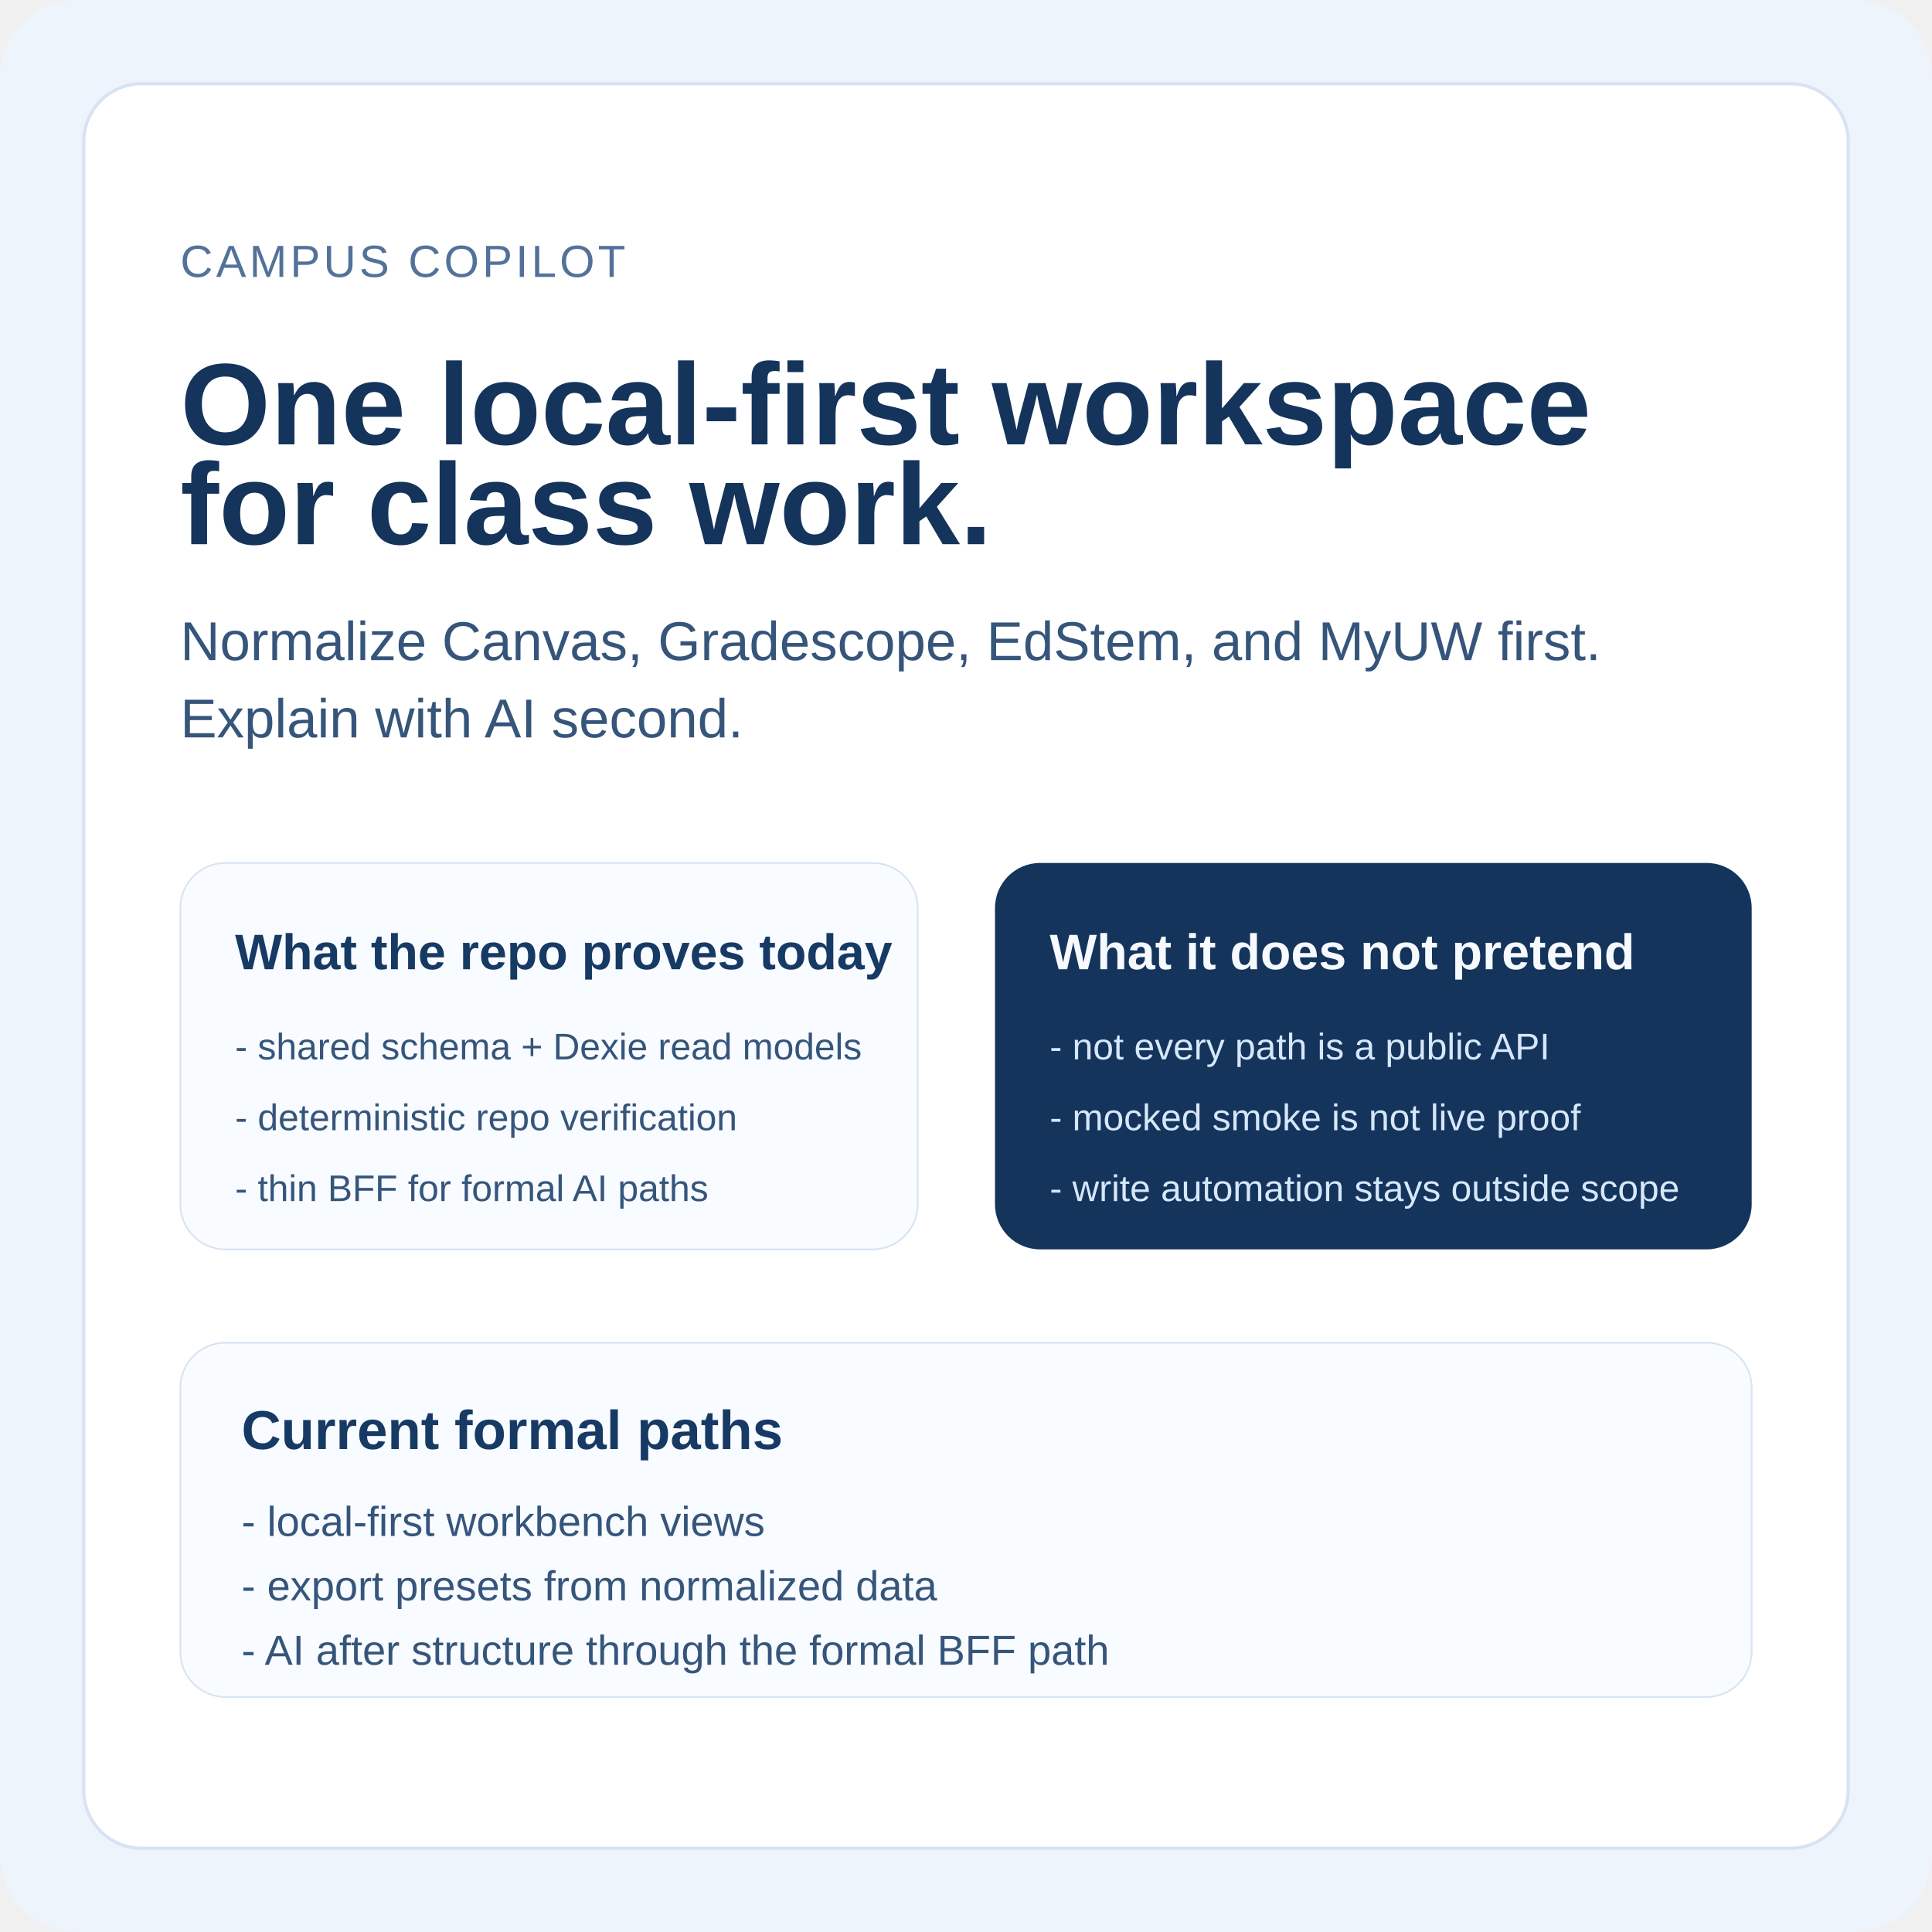
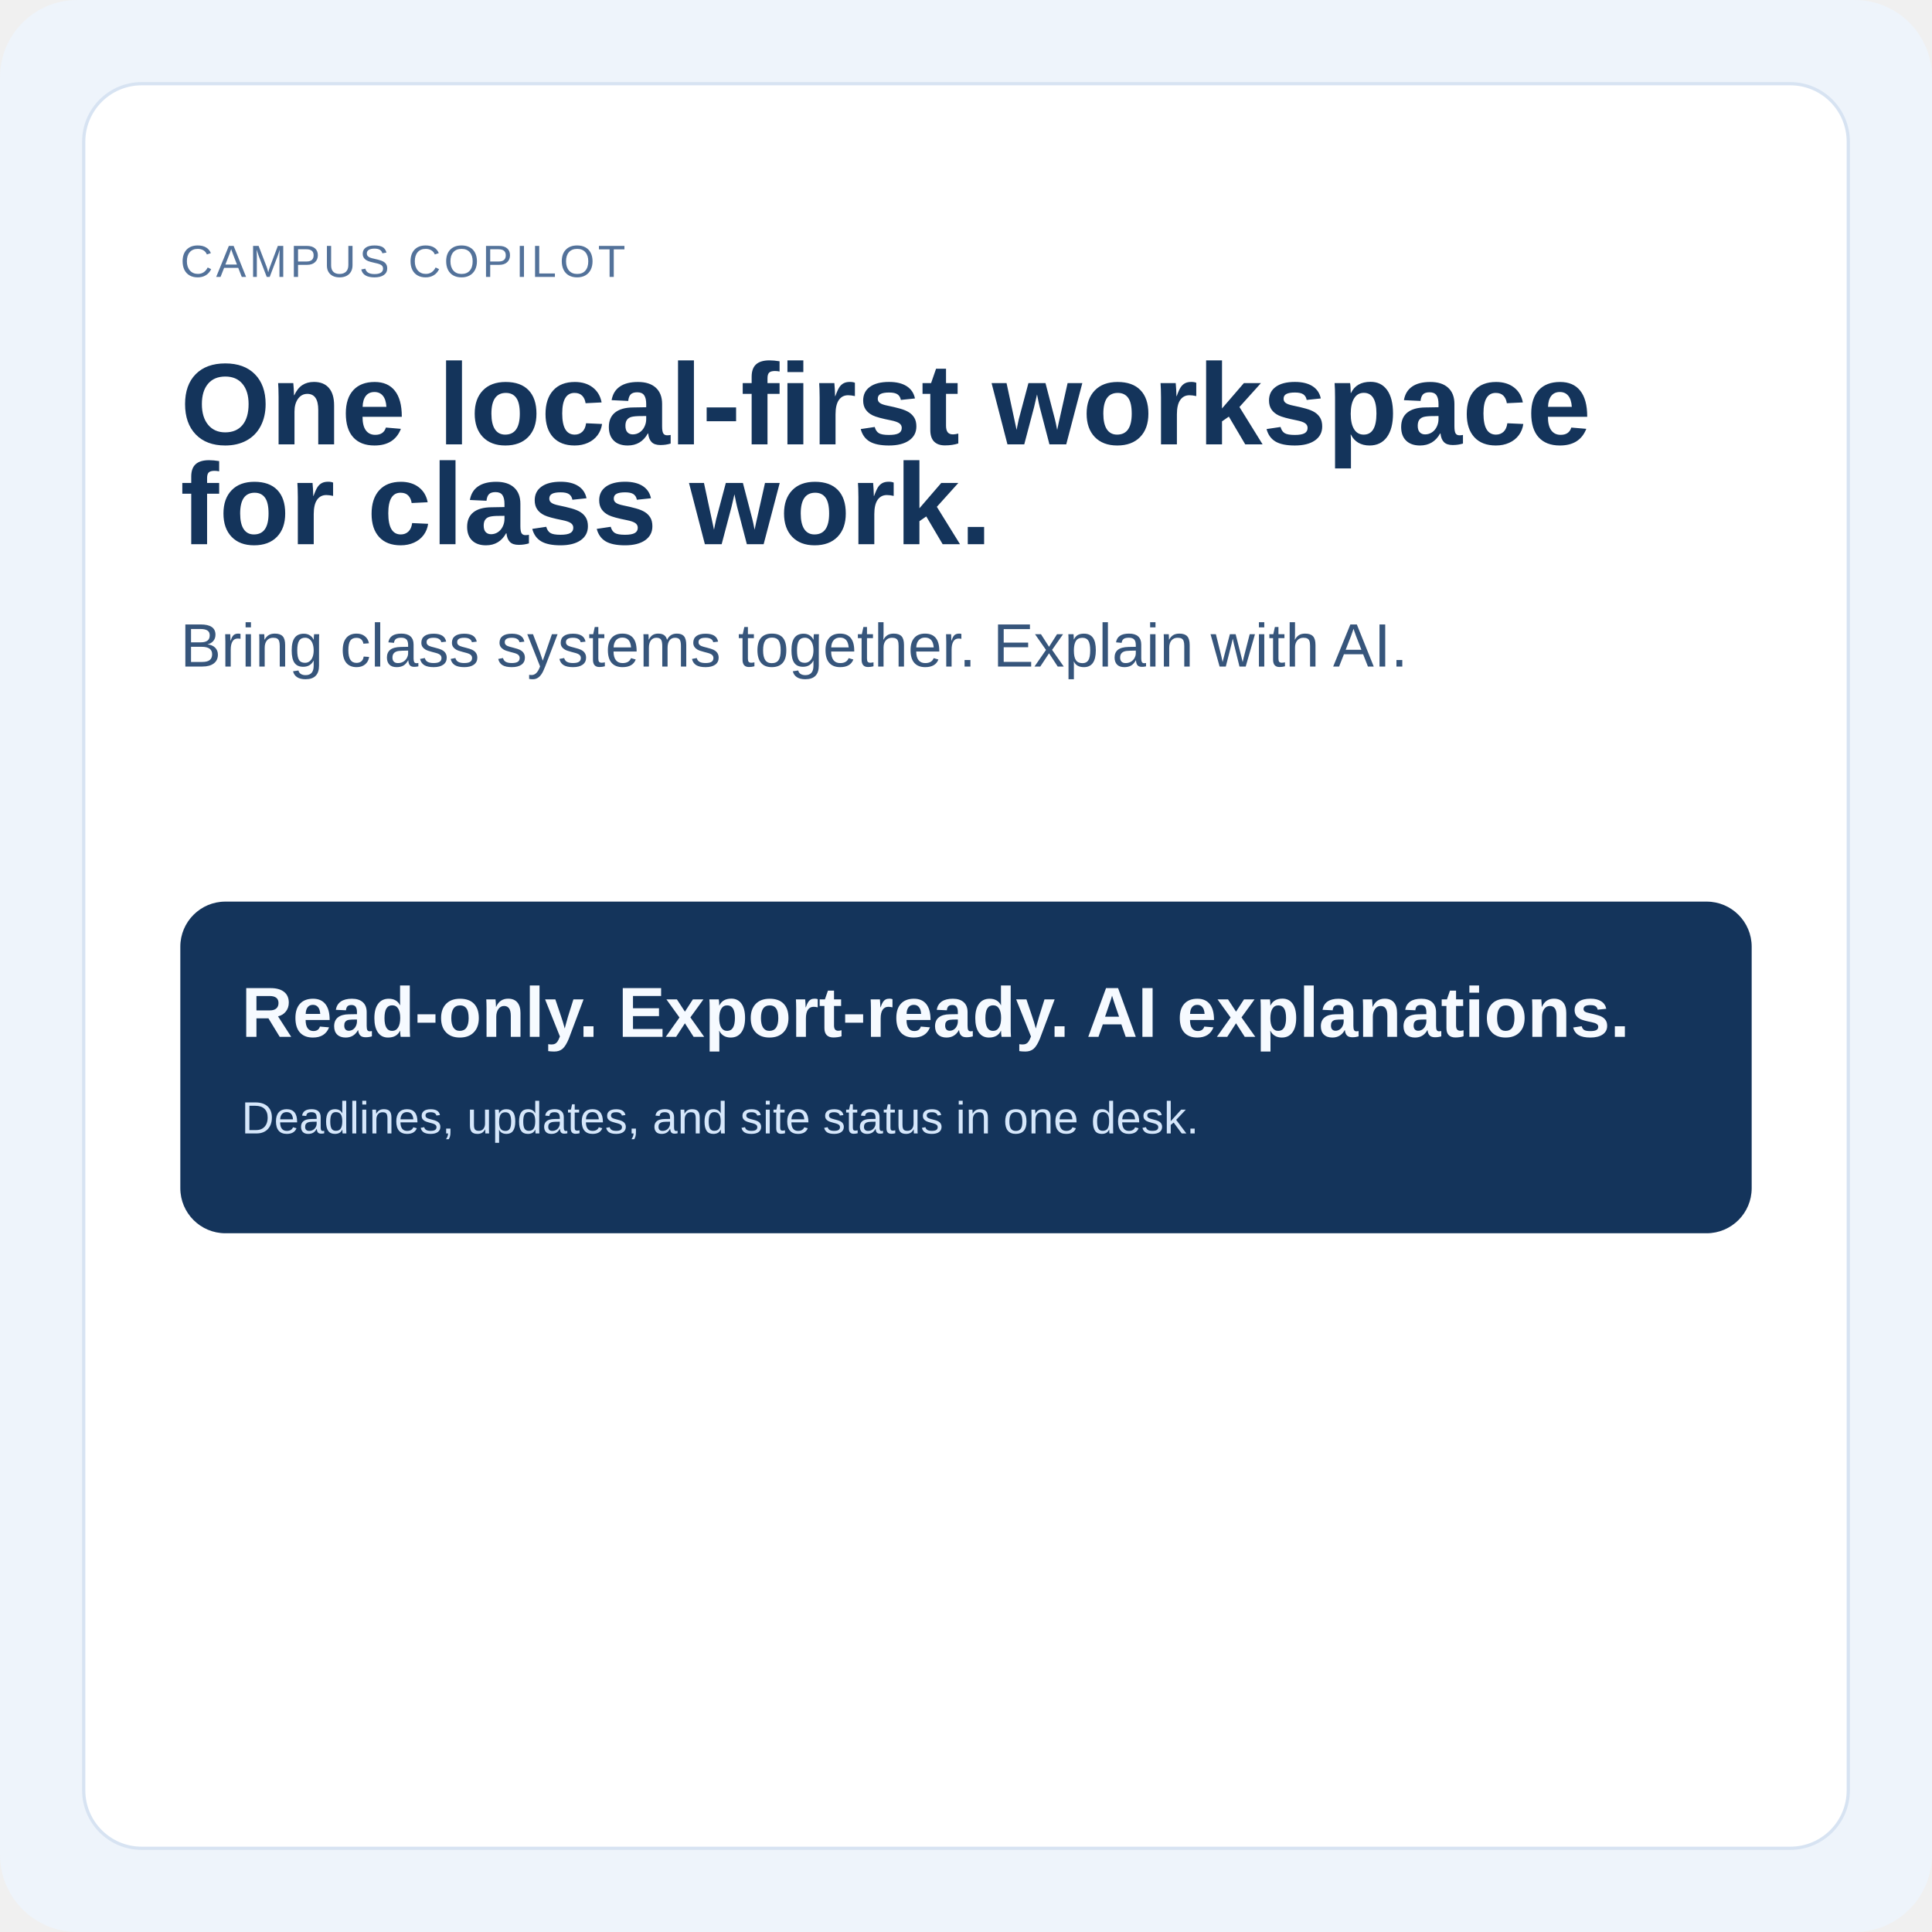
<svg xmlns="http://www.w3.org/2000/svg" width="1200" height="1200" viewBox="0 0 1200 1200" fill="none">
  <rect width="1200" height="1200" rx="48" fill="#EEF4FB" />
  <rect x="52" y="52" width="1096" height="1096" rx="36" fill="#FFFFFF" stroke="#D7E3F2" stroke-width="2" />
  <text x="112" y="172" fill="#53729A" font-family="Arial, Helvetica, sans-serif" font-size="28" letter-spacing="2">CAMPUS COPILOT</text>
  <text x="112" y="276" fill="#14345B" font-family="Arial, Helvetica, sans-serif" font-size="72" font-weight="700">One local-first workspace</text>
  <text x="112" y="338" fill="#14345B" font-family="Arial, Helvetica, sans-serif" font-size="72" font-weight="700">for class work.</text>
-   <text x="112" y="410" fill="#36557B" font-family="Arial, Helvetica, sans-serif" font-size="34">Normalize Canvas, Gradescope, EdStem, and MyUW first.</text>
-   <text x="112" y="458" fill="#36557B" font-family="Arial, Helvetica, sans-serif" font-size="34">Explain with AI second.</text>
-   <rect x="112" y="536" width="458" height="240" rx="28" fill="#F8FBFF" stroke="#D7E3F2" />
-   <text x="146" y="602" fill="#173A64" font-family="Arial, Helvetica, sans-serif" font-size="31" font-weight="700">What the repo proves today</text>
-   <text x="146" y="658" fill="#36557B" font-family="Arial, Helvetica, sans-serif" font-size="23">- shared schema + Dexie read models</text>
-   <text x="146" y="702" fill="#36557B" font-family="Arial, Helvetica, sans-serif" font-size="23">- deterministic repo verification</text>
-   <text x="146" y="746" fill="#36557B" font-family="Arial, Helvetica, sans-serif" font-size="23">- thin BFF for formal AI paths</text>
-   <rect x="618" y="536" width="470" height="240" rx="28" fill="#14345B" />
-   <text x="652" y="602" fill="#F6FAFF" font-family="Arial, Helvetica, sans-serif" font-size="31" font-weight="700">What it does not pretend</text>
-   <text x="652" y="658" fill="#D6E7FB" font-family="Arial, Helvetica, sans-serif" font-size="23">- not every path is a public API</text>
-   <text x="652" y="702" fill="#D6E7FB" font-family="Arial, Helvetica, sans-serif" font-size="23">- mocked smoke is not live proof</text>
-   <text x="652" y="746" fill="#D6E7FB" font-family="Arial, Helvetica, sans-serif" font-size="23">- write automation stays outside scope</text>
-   <rect x="112" y="834" width="976" height="220" rx="28" fill="#F8FBFF" stroke="#D7E3F2" />
-   <text x="150" y="900" fill="#173A64" font-family="Arial, Helvetica, sans-serif" font-size="34" font-weight="700">Current formal paths</text>
-   <text x="150" y="954" fill="#36557B" font-family="Arial, Helvetica, sans-serif" font-size="26">- local-first workbench views</text>
-   <text x="150" y="994" fill="#36557B" font-family="Arial, Helvetica, sans-serif" font-size="26">- export presets from normalized data</text>
-   <text x="150" y="1034" fill="#36557B" font-family="Arial, Helvetica, sans-serif" font-size="26">- AI after structure through the formal BFF path</text>
+   <text x="112" y="414" fill="#36557B" font-family="Arial, Helvetica, sans-serif" font-size="38">Bring class systems together. Explain with AI.</text>
+   <rect x="112" y="560" width="976" height="206" rx="28" fill="#14345B" />
+   <text x="150" y="644" fill="#F6FAFF" font-family="Arial, Helvetica, sans-serif" font-size="44" font-weight="700">Read-only. Export-ready. AI explanations.</text>
+   <text x="150" y="704" fill="#D6E7FB" font-family="Arial, Helvetica, sans-serif" font-size="28">Deadlines, updates, and site status in one desk.</text>
</svg>
